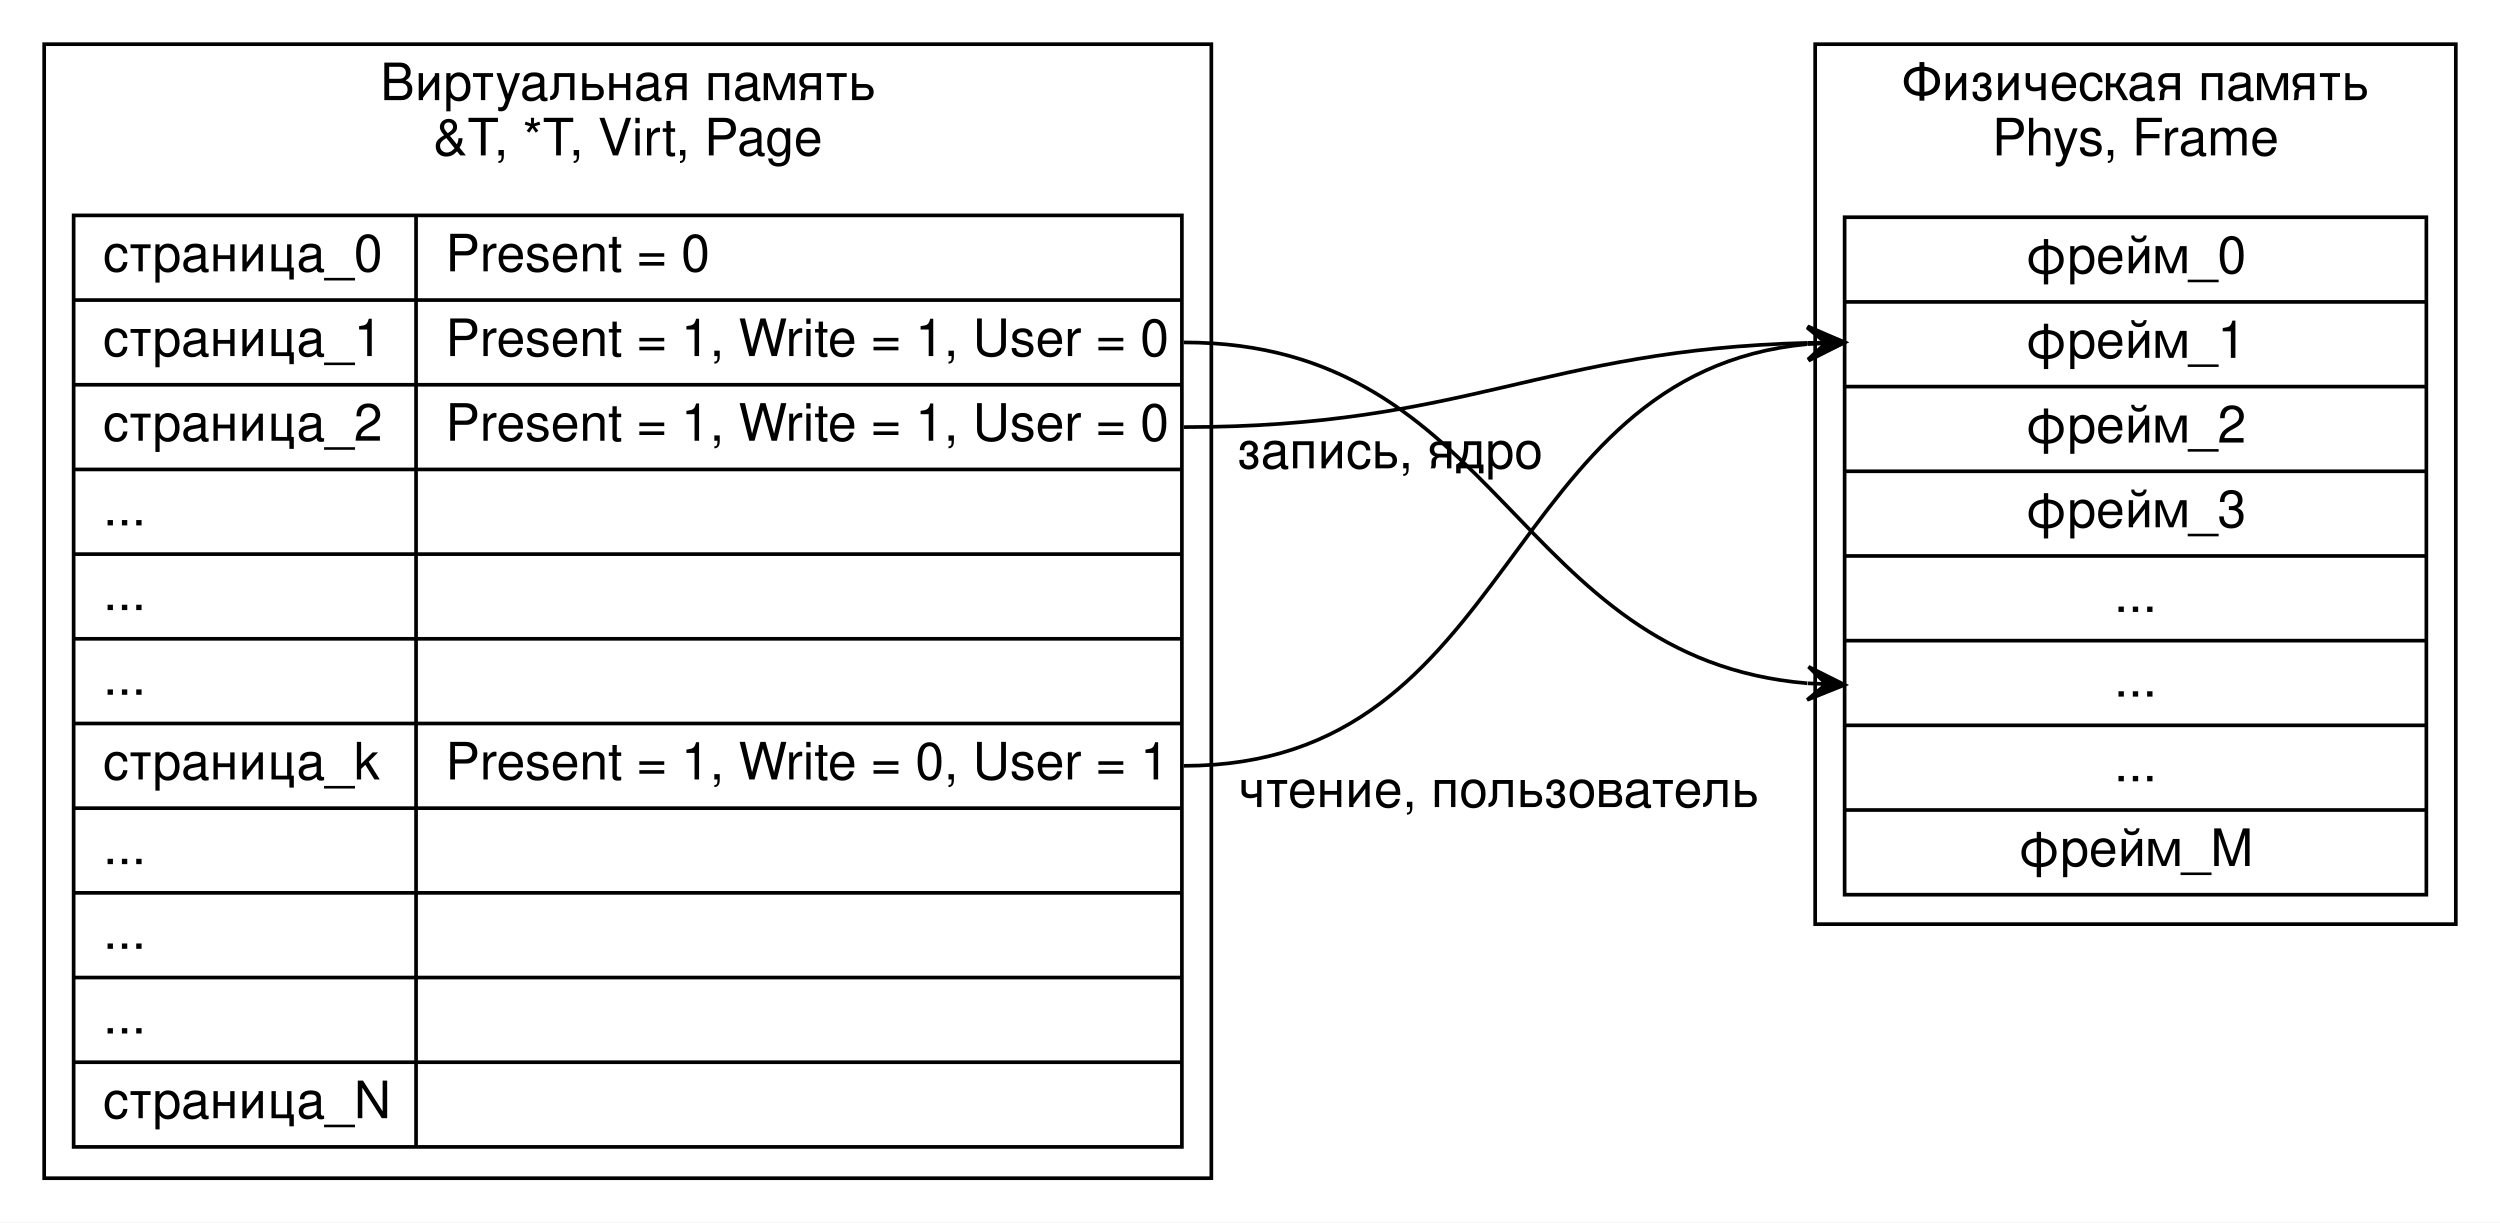
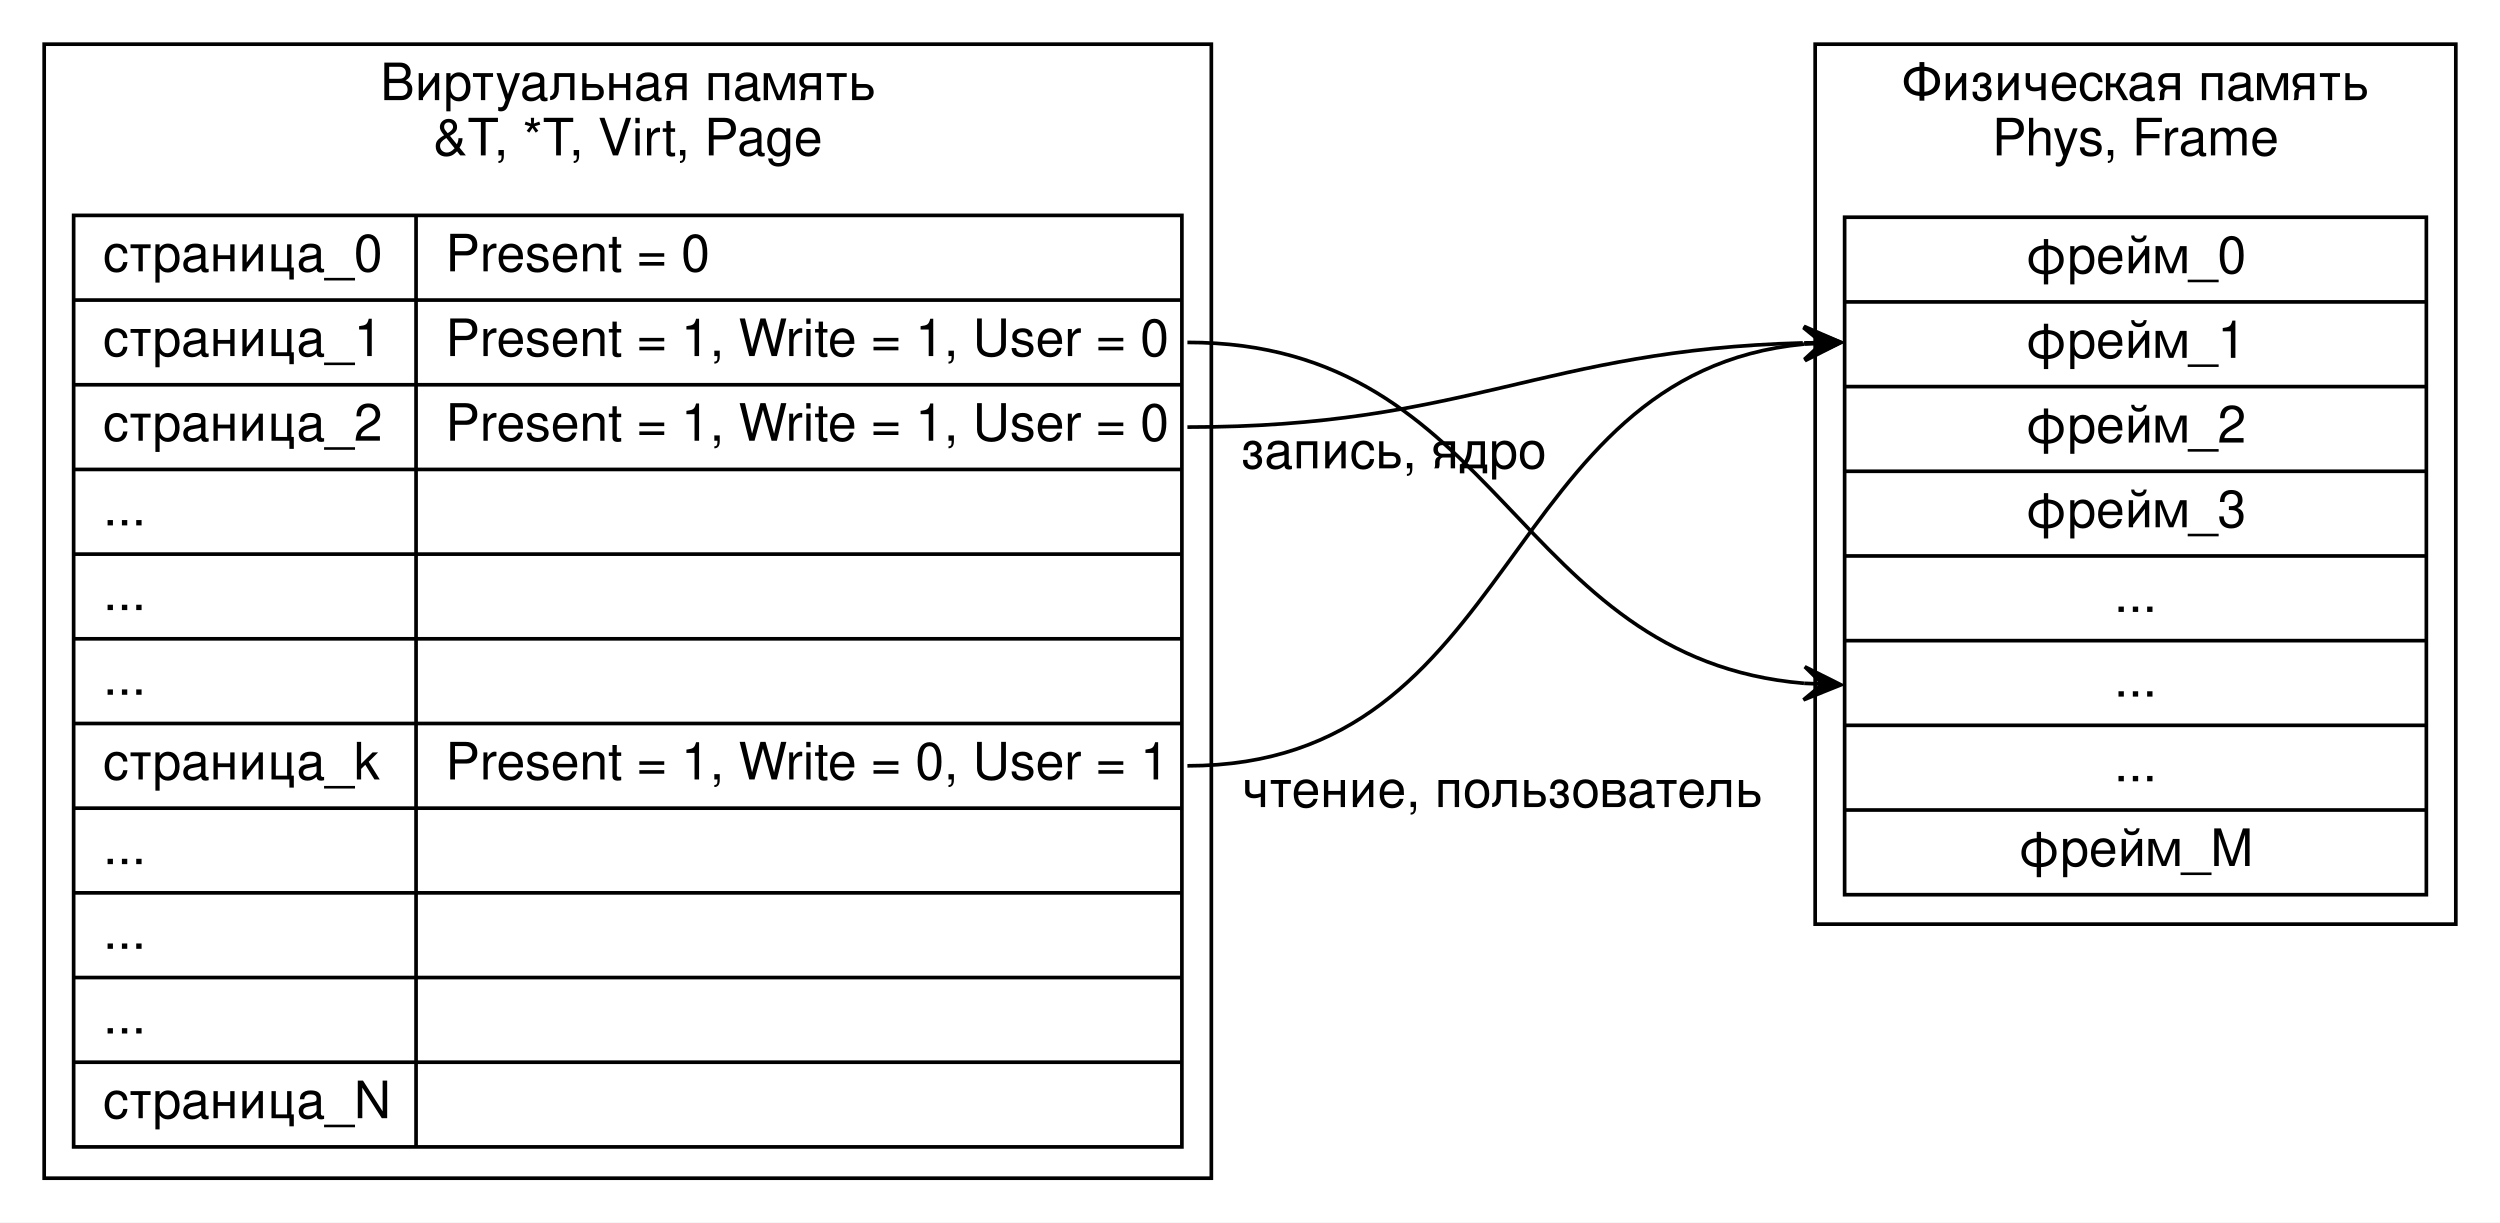
<svg xmlns="http://www.w3.org/2000/svg" width="679pt" height="332pt" viewBox="0.00 0.00 679.00 332.00">
  <g id="graph0" class="graph" transform="scale(1 1) rotate(0) translate(4 328)">
-     <polygon fill="#ffffff" stroke="transparent" points="-4,4 -4,-328 675,-328 675,4 -4,4" />
+     <polygon fill="white" stroke="transparent" points="-4,4 -4,-328 675,-328 675,4 -4,4" />
    <g id="clust1" class="cluster">
-       <polygon fill="none" stroke="#000000" points="8,-8 8,-316 325,-316 325,-8 8,-8" />
-       <text text-anchor="middle" x="166.5" y="-300.8" font-family="Helvetica,Arial,sans-serif" font-size="14.00" fill="#000000">Виртуальная память</text>
-       <text text-anchor="middle" x="166.5" y="-285.8" font-family="Helvetica,Arial,sans-serif" font-size="14.00" fill="#000000">&amp;T, *T, Virt, Page</text>
+       <polygon fill="none" stroke="black" points="8,-8 8,-316 325,-316 325,-8 8,-8" />
+       <text text-anchor="middle" x="166.5" y="-300.8" font-family="Helvetica,Arial,sans-serif" font-size="14.00">Виртуальная память</text>
+       <text text-anchor="middle" x="166.5" y="-285.8" font-family="Helvetica,Arial,sans-serif" font-size="14.00">&amp;T, *T, Virt, Page</text>
    </g>
    <g id="clust2" class="cluster">
-       <polygon fill="none" stroke="#000000" points="489,-77 489,-316 663,-316 663,-77 489,-77" />
-       <text text-anchor="middle" x="576" y="-300.8" font-family="Helvetica,Arial,sans-serif" font-size="14.00" fill="#000000">Физическая память</text>
-       <text text-anchor="middle" x="576" y="-285.8" font-family="Helvetica,Arial,sans-serif" font-size="14.00" fill="#000000">Phys, Frame</text>
+       <polygon fill="none" stroke="black" points="489,-77 489,-316 663,-316 663,-77 489,-77" />
+       <text text-anchor="middle" x="576" y="-300.8" font-family="Helvetica,Arial,sans-serif" font-size="14.00">Физическая память</text>
+       <text text-anchor="middle" x="576" y="-285.8" font-family="Helvetica,Arial,sans-serif" font-size="14.00">Phys, Frame</text>
    </g>
    <g id="node1" class="node">
-       <polygon fill="none" stroke="#000000" points="16,-16.5 16,-269.5 317,-269.5 317,-16.5 16,-16.5" />
-       <text text-anchor="start" x="24" y="-254.3" font-family="Helvetica,Arial,sans-serif" font-size="14.00" fill="#000000">страница_0</text>
-       <polyline fill="none" stroke="#000000" points="16,-246.5 109,-246.5 " />
-       <text text-anchor="start" x="24" y="-231.3" font-family="Helvetica,Arial,sans-serif" font-size="14.00" fill="#000000">страница_1</text>
-       <polyline fill="none" stroke="#000000" points="16,-223.5 109,-223.5 " />
-       <text text-anchor="start" x="24" y="-208.3" font-family="Helvetica,Arial,sans-serif" font-size="14.00" fill="#000000">страница_2</text>
-       <polyline fill="none" stroke="#000000" points="16,-200.5 109,-200.5 " />
-       <text text-anchor="start" x="24" y="-185.3" font-family="Helvetica,Arial,sans-serif" font-size="14.00" fill="#000000">...</text>
-       <polyline fill="none" stroke="#000000" points="16,-177.5 109,-177.5 " />
-       <text text-anchor="start" x="24" y="-162.3" font-family="Helvetica,Arial,sans-serif" font-size="14.00" fill="#000000">...</text>
-       <polyline fill="none" stroke="#000000" points="16,-154.5 109,-154.5 " />
-       <text text-anchor="start" x="24" y="-139.3" font-family="Helvetica,Arial,sans-serif" font-size="14.00" fill="#000000">...</text>
-       <polyline fill="none" stroke="#000000" points="16,-131.5 109,-131.5 " />
-       <text text-anchor="start" x="24" y="-116.3" font-family="Helvetica,Arial,sans-serif" font-size="14.00" fill="#000000">страница_k</text>
-       <polyline fill="none" stroke="#000000" points="16,-108.5 109,-108.5 " />
-       <text text-anchor="start" x="24" y="-93.3" font-family="Helvetica,Arial,sans-serif" font-size="14.00" fill="#000000">...</text>
-       <polyline fill="none" stroke="#000000" points="16,-85.5 109,-85.5 " />
-       <text text-anchor="start" x="24" y="-70.3" font-family="Helvetica,Arial,sans-serif" font-size="14.00" fill="#000000">...</text>
-       <polyline fill="none" stroke="#000000" points="16,-62.5 109,-62.5 " />
-       <text text-anchor="start" x="24" y="-47.3" font-family="Helvetica,Arial,sans-serif" font-size="14.00" fill="#000000">...</text>
-       <polyline fill="none" stroke="#000000" points="16,-39.5 109,-39.5 " />
-       <text text-anchor="start" x="24" y="-24.3" font-family="Helvetica,Arial,sans-serif" font-size="14.00" fill="#000000">страница_N</text>
-       <polyline fill="none" stroke="#000000" points="109,-16.5 109,-269.5 " />
-       <text text-anchor="start" x="117" y="-254.3" font-family="Helvetica,Arial,sans-serif" font-size="14.00" fill="#000000">Present = 0</text>
-       <polyline fill="none" stroke="#000000" points="109,-246.5 317,-246.5 " />
-       <text text-anchor="start" x="117" y="-231.3" font-family="Helvetica,Arial,sans-serif" font-size="14.00" fill="#000000">Present = 1, Write = 1, User = 0</text>
-       <polyline fill="none" stroke="#000000" points="109,-223.5 317,-223.5 " />
-       <text text-anchor="start" x="117" y="-208.3" font-family="Helvetica,Arial,sans-serif" font-size="14.00" fill="#000000">Present = 1, Write = 1, User = 0</text>
-       <polyline fill="none" stroke="#000000" points="109,-200.5 317,-200.5 " />
-       <text text-anchor="middle" x="213" y="-185.3" font-family="Helvetica,Arial,sans-serif" font-size="14.00" fill="#000000"> </text>
-       <polyline fill="none" stroke="#000000" points="109,-177.5 317,-177.5 " />
-       <text text-anchor="middle" x="213" y="-162.3" font-family="Helvetica,Arial,sans-serif" font-size="14.00" fill="#000000"> </text>
-       <polyline fill="none" stroke="#000000" points="109,-154.5 317,-154.5 " />
-       <text text-anchor="middle" x="213" y="-139.3" font-family="Helvetica,Arial,sans-serif" font-size="14.00" fill="#000000"> </text>
-       <polyline fill="none" stroke="#000000" points="109,-131.5 317,-131.5 " />
-       <text text-anchor="start" x="117" y="-116.3" font-family="Helvetica,Arial,sans-serif" font-size="14.00" fill="#000000">Present = 1, Write = 0, User = 1</text>
-       <polyline fill="none" stroke="#000000" points="109,-108.5 317,-108.5 " />
-       <text text-anchor="middle" x="213" y="-93.3" font-family="Helvetica,Arial,sans-serif" font-size="14.00" fill="#000000"> </text>
-       <polyline fill="none" stroke="#000000" points="109,-85.5 317,-85.5 " />
-       <text text-anchor="middle" x="213" y="-70.3" font-family="Helvetica,Arial,sans-serif" font-size="14.00" fill="#000000"> </text>
-       <polyline fill="none" stroke="#000000" points="109,-62.5 317,-62.5 " />
-       <text text-anchor="middle" x="213" y="-47.3" font-family="Helvetica,Arial,sans-serif" font-size="14.00" fill="#000000"> </text>
-       <polyline fill="none" stroke="#000000" points="109,-39.5 317,-39.5 " />
-       <text text-anchor="middle" x="213" y="-24.3" font-family="Helvetica,Arial,sans-serif" font-size="14.00" fill="#000000"> </text>
+       <polygon fill="none" stroke="black" points="16,-16.5 16,-269.5 317,-269.5 317,-16.5 16,-16.5" />
+       <text text-anchor="start" x="24" y="-254.3" font-family="Helvetica,Arial,sans-serif" font-size="14.00">страница_0</text>
+       <polyline fill="none" stroke="black" points="16,-246.5 109,-246.5 " />
+       <text text-anchor="start" x="24" y="-231.3" font-family="Helvetica,Arial,sans-serif" font-size="14.00">страница_1</text>
+       <polyline fill="none" stroke="black" points="16,-223.5 109,-223.5 " />
+       <text text-anchor="start" x="24" y="-208.3" font-family="Helvetica,Arial,sans-serif" font-size="14.00">страница_2</text>
+       <polyline fill="none" stroke="black" points="16,-200.5 109,-200.5 " />
+       <text text-anchor="start" x="24" y="-185.3" font-family="Helvetica,Arial,sans-serif" font-size="14.00">...</text>
+       <polyline fill="none" stroke="black" points="16,-177.5 109,-177.5 " />
+       <text text-anchor="start" x="24" y="-162.3" font-family="Helvetica,Arial,sans-serif" font-size="14.00">...</text>
+       <polyline fill="none" stroke="black" points="16,-154.5 109,-154.5 " />
+       <text text-anchor="start" x="24" y="-139.3" font-family="Helvetica,Arial,sans-serif" font-size="14.00">...</text>
+       <polyline fill="none" stroke="black" points="16,-131.5 109,-131.5 " />
+       <text text-anchor="start" x="24" y="-116.3" font-family="Helvetica,Arial,sans-serif" font-size="14.00">страница_k</text>
+       <polyline fill="none" stroke="black" points="16,-108.5 109,-108.5 " />
+       <text text-anchor="start" x="24" y="-93.3" font-family="Helvetica,Arial,sans-serif" font-size="14.00">...</text>
+       <polyline fill="none" stroke="black" points="16,-85.5 109,-85.5 " />
+       <text text-anchor="start" x="24" y="-70.3" font-family="Helvetica,Arial,sans-serif" font-size="14.00">...</text>
+       <polyline fill="none" stroke="black" points="16,-62.5 109,-62.5 " />
+       <text text-anchor="start" x="24" y="-47.3" font-family="Helvetica,Arial,sans-serif" font-size="14.00">...</text>
+       <polyline fill="none" stroke="black" points="16,-39.5 109,-39.5 " />
+       <text text-anchor="start" x="24" y="-24.3" font-family="Helvetica,Arial,sans-serif" font-size="14.00">страница_N</text>
+       <polyline fill="none" stroke="black" points="109,-16.5 109,-269.5 " />
+       <text text-anchor="start" x="117" y="-254.3" font-family="Helvetica,Arial,sans-serif" font-size="14.00">Present = 0</text>
+       <polyline fill="none" stroke="black" points="109,-246.5 317,-246.5 " />
+       <text text-anchor="start" x="117" y="-231.3" font-family="Helvetica,Arial,sans-serif" font-size="14.00">Present = 1, Write = 1, User = 0</text>
+       <polyline fill="none" stroke="black" points="109,-223.5 317,-223.5 " />
+       <text text-anchor="start" x="117" y="-208.3" font-family="Helvetica,Arial,sans-serif" font-size="14.00">Present = 1, Write = 1, User = 0</text>
+       <polyline fill="none" stroke="black" points="109,-200.5 317,-200.5 " />
+       <text text-anchor="middle" x="213" y="-185.3" font-family="Helvetica,Arial,sans-serif" font-size="14.00"> </text>
+       <polyline fill="none" stroke="black" points="109,-177.5 317,-177.5 " />
+       <text text-anchor="middle" x="213" y="-162.3" font-family="Helvetica,Arial,sans-serif" font-size="14.00"> </text>
+       <polyline fill="none" stroke="black" points="109,-154.5 317,-154.5 " />
+       <text text-anchor="middle" x="213" y="-139.3" font-family="Helvetica,Arial,sans-serif" font-size="14.00"> </text>
+       <polyline fill="none" stroke="black" points="109,-131.5 317,-131.5 " />
+       <text text-anchor="start" x="117" y="-116.3" font-family="Helvetica,Arial,sans-serif" font-size="14.00">Present = 1, Write = 0, User = 1</text>
+       <polyline fill="none" stroke="black" points="109,-108.5 317,-108.5 " />
+       <text text-anchor="middle" x="213" y="-93.3" font-family="Helvetica,Arial,sans-serif" font-size="14.00"> </text>
+       <polyline fill="none" stroke="black" points="109,-85.5 317,-85.5 " />
+       <text text-anchor="middle" x="213" y="-70.3" font-family="Helvetica,Arial,sans-serif" font-size="14.00"> </text>
+       <polyline fill="none" stroke="black" points="109,-62.5 317,-62.5 " />
+       <text text-anchor="middle" x="213" y="-47.3" font-family="Helvetica,Arial,sans-serif" font-size="14.00"> </text>
+       <polyline fill="none" stroke="black" points="109,-39.5 317,-39.5 " />
+       <text text-anchor="middle" x="213" y="-24.3" font-family="Helvetica,Arial,sans-serif" font-size="14.00"> </text>
    </g>
    <g id="node2" class="node">
-       <polygon fill="none" stroke="#000000" points="497,-85 497,-269 655,-269 655,-85 497,-85" />
-       <text text-anchor="middle" x="576" y="-253.8" font-family="Helvetica,Arial,sans-serif" font-size="14.00" fill="#000000">фрейм_0</text>
-       <polyline fill="none" stroke="#000000" points="497,-246 655,-246 " />
-       <text text-anchor="middle" x="576" y="-230.8" font-family="Helvetica,Arial,sans-serif" font-size="14.00" fill="#000000">фрейм_1</text>
-       <polyline fill="none" stroke="#000000" points="497,-223 655,-223 " />
-       <text text-anchor="middle" x="576" y="-207.8" font-family="Helvetica,Arial,sans-serif" font-size="14.00" fill="#000000">фрейм_2</text>
-       <polyline fill="none" stroke="#000000" points="497,-200 655,-200 " />
-       <text text-anchor="middle" x="576" y="-184.8" font-family="Helvetica,Arial,sans-serif" font-size="14.00" fill="#000000">фрейм_3</text>
-       <polyline fill="none" stroke="#000000" points="497,-177 655,-177 " />
-       <text text-anchor="middle" x="576" y="-161.8" font-family="Helvetica,Arial,sans-serif" font-size="14.00" fill="#000000">...</text>
-       <polyline fill="none" stroke="#000000" points="497,-154 655,-154 " />
-       <text text-anchor="middle" x="576" y="-138.8" font-family="Helvetica,Arial,sans-serif" font-size="14.00" fill="#000000">...</text>
-       <polyline fill="none" stroke="#000000" points="497,-131 655,-131 " />
-       <text text-anchor="middle" x="576" y="-115.8" font-family="Helvetica,Arial,sans-serif" font-size="14.00" fill="#000000">...</text>
-       <polyline fill="none" stroke="#000000" points="497,-108 655,-108 " />
-       <text text-anchor="middle" x="576" y="-92.8" font-family="Helvetica,Arial,sans-serif" font-size="14.00" fill="#000000">фрейм_M</text>
+       <polygon fill="none" stroke="black" points="497,-85 497,-269 655,-269 655,-85 497,-85" />
+       <text text-anchor="middle" x="576" y="-253.8" font-family="Helvetica,Arial,sans-serif" font-size="14.00">фрейм_0</text>
+       <polyline fill="none" stroke="black" points="497,-246 655,-246 " />
+       <text text-anchor="middle" x="576" y="-230.8" font-family="Helvetica,Arial,sans-serif" font-size="14.00">фрейм_1</text>
+       <polyline fill="none" stroke="black" points="497,-223 655,-223 " />
+       <text text-anchor="middle" x="576" y="-207.8" font-family="Helvetica,Arial,sans-serif" font-size="14.00">фрейм_2</text>
+       <polyline fill="none" stroke="black" points="497,-200 655,-200 " />
+       <text text-anchor="middle" x="576" y="-184.8" font-family="Helvetica,Arial,sans-serif" font-size="14.00">фрейм_3</text>
+       <polyline fill="none" stroke="black" points="497,-177 655,-177 " />
+       <text text-anchor="middle" x="576" y="-161.8" font-family="Helvetica,Arial,sans-serif" font-size="14.00">...</text>
+       <polyline fill="none" stroke="black" points="497,-154 655,-154 " />
+       <text text-anchor="middle" x="576" y="-138.8" font-family="Helvetica,Arial,sans-serif" font-size="14.00">...</text>
+       <polyline fill="none" stroke="black" points="497,-131 655,-131 " />
+       <text text-anchor="middle" x="576" y="-115.8" font-family="Helvetica,Arial,sans-serif" font-size="14.00">...</text>
+       <polyline fill="none" stroke="black" points="497,-108 655,-108 " />
+       <text text-anchor="middle" x="576" y="-92.8" font-family="Helvetica,Arial,sans-serif" font-size="14.00">фрейм_M</text>
    </g>
    <g id="edge1" class="edge">
-       <path fill="none" stroke="#000000" d="M317.5,-235C403.84,-235 407.029,-149.124 486.872,-142.415" />
-       <polygon fill="#000000" stroke="#000000" points="497,-142 487.192,-146.905 492.004,-142.205 487.008,-142.409 487.008,-142.409 487.008,-142.409 492.004,-142.205 486.824,-137.913 497,-142 497,-142" />
+       <path fill="none" stroke="black" d="M318.5,-235C404.08,-235 406.85,-149.12 485.96,-142.41" />
+       <polygon fill="black" stroke="black" points="496,-142 486.19,-146.91 491,-142.21 486.01,-142.41 486.01,-142.41 486.01,-142.41 491,-142.21 485.82,-137.92 496,-142 496,-142" />
    </g>
    <g id="edge2" class="edge">
-       <path fill="none" stroke="#000000" d="M317.5,-212C394.474,-212 414.854,-233.066 486.964,-234.876" />
-       <polygon fill="#000000" stroke="#000000" points="497,-235 486.945,-239.376 492,-234.938 487.001,-234.877 487.001,-234.877 487.001,-234.877 492,-234.938 487.056,-230.377 497,-235 497,-235" />
-       <text text-anchor="middle" x="373.5" y="-200.8" font-family="Helvetica,Arial,sans-serif" font-size="14.00" fill="#000000">    запись, ядро    </text>
+       <path fill="none" stroke="black" d="M318.5,-212C394.47,-212 414.67,-232.98 485.64,-234.86" />
+       <polygon fill="black" stroke="black" points="496,-235 485.94,-239.37 491,-234.93 486,-234.87 486,-234.87 486,-234.87 491,-234.93 486.06,-230.37 496,-235 496,-235" />
+       <text text-anchor="middle" x="374.5" y="-200.8" font-family="Helvetica,Arial,sans-serif" font-size="14.00">    запись, ядро    </text>
    </g>
    <g id="edge3" class="edge">
-       <path fill="none" stroke="#000000" d="M317.5,-120C408.73,-120 402.851,-226.623 486.874,-234.537" />
-       <polygon fill="#000000" stroke="#000000" points="497,-235 486.805,-239.038 492.005,-234.771 487.01,-234.543 487.01,-234.543 487.01,-234.543 492.005,-234.771 487.216,-230.048 497,-235 497,-235" />
-       <text text-anchor="middle" x="403" y="-108.8" font-family="Helvetica,Arial,sans-serif" font-size="14.00" fill="#000000">    чтение, пользователь    </text>
+       <path fill="none" stroke="black" d="M318.5,-120C409.01,-120 402.64,-226.62 485.96,-234.54" />
+       <polygon fill="black" stroke="black" points="496,-235 485.8,-239.03 491.01,-234.77 486.01,-234.54 486.01,-234.54 486.01,-234.54 491.01,-234.77 486.22,-230.04 496,-235 496,-235" />
+       <text text-anchor="middle" x="404" y="-108.8" font-family="Helvetica,Arial,sans-serif" font-size="14.00">    чтение, пользователь    </text>
    </g>
  </g>
</svg>
